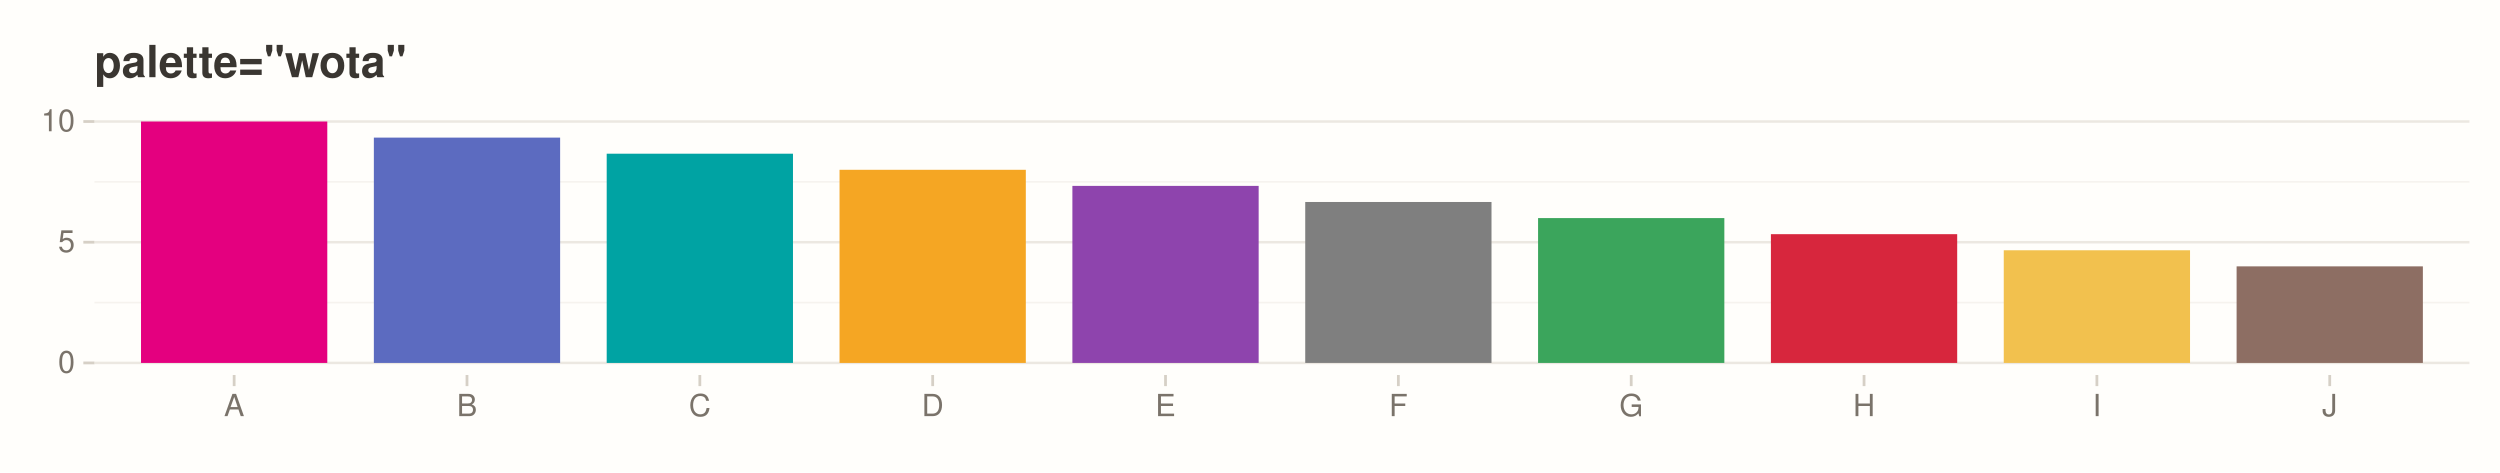
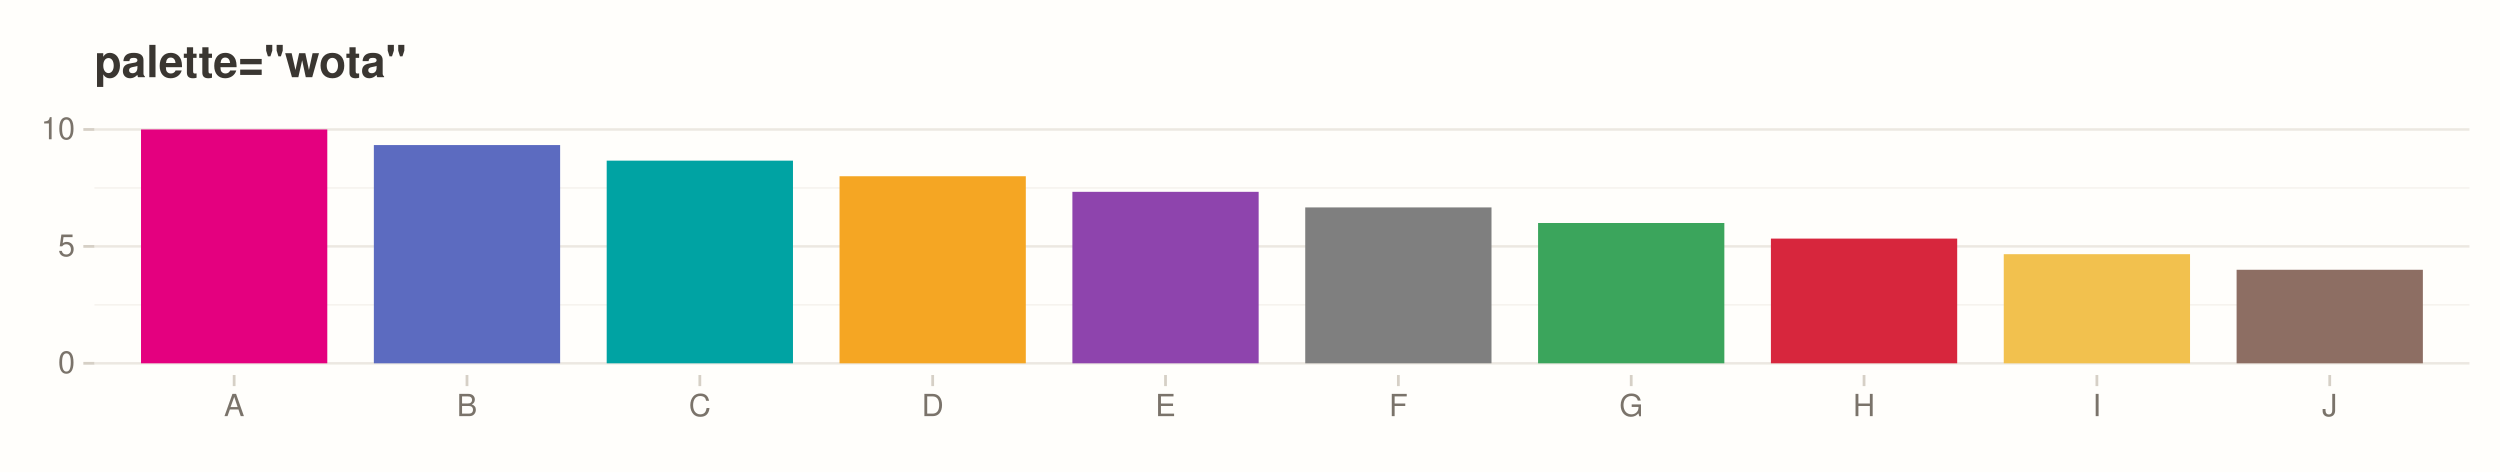
<svg xmlns="http://www.w3.org/2000/svg" width="900" height="170" viewBox="0 0 900 170" font-family="Helvetica, Arial, 'Liberation Sans', sans-serif" font-size="12" style="color:#3A3631">
  <rect width="900" height="170" fill="#FFFEFB" />
  <text x="34" y="27.8" font-size="16" font-weight="bold" fill="#3A3631" text-anchor="start">palette="wota"</text>
  <g class="pt-panels">
-     <g class="pt-panel" data-panel="0" transform="translate(11,39.4)" fill="currentColor" text-anchor="middle">
+     <g class="pt-panel" data-panel="0" transform="translate(11,42.4)" fill="currentColor" text-anchor="middle">
      <g aria-label="y-grid" aria-hidden="true" stroke="#F6F3EE" stroke-width="0.6">
-         <line x1="23" x2="878" y1="69.527" y2="69.527" />
-         <line x1="23" x2="878" y1="26.073" y2="26.073" />
+         <line x1="23" x2="878" y1="67.345" y2="67.345" />
+         <line x1="23" x2="878" y1="25.255" y2="25.255" />
      </g>
      <g aria-label="y-grid" aria-hidden="true" stroke="#ECE8E1" stroke-width="0.9">
-         <line x1="23" x2="878" y1="91.255" y2="91.255" />
-         <line x1="23" x2="878" y1="47.8" y2="47.8" />
-         <line x1="23" x2="878" y1="4.345" y2="4.345" />
+         <line x1="23" x2="878" y1="88.391" y2="88.391" />
+         <line x1="23" x2="878" y1="46.3" y2="46.3" />
+         <line x1="23" x2="878" y1="4.209" y2="4.209" />
      </g>
      <clipPath id="plot-clip-80">
-         <rect x="23" y="0" width="855" height="95.6" />
+         <rect x="23" y="0" width="855" height="92.6" />
      </clipPath>
      <g aria-label="bar" clip-path="url(#plot-clip-80)">
        <g>
-           <rect x="39.765" width="67.059" y="4.345" height="86.909" fill="#E4007F" />
-           <rect x="123.588" width="67.059" y="10.139" height="81.115" fill="#5C6BC0" />
-           <rect x="207.412" width="67.059" y="15.933" height="75.321" fill="#00A3A3" />
-           <rect x="291.235" width="67.059" y="21.727" height="69.527" fill="#F5A623" />
-           <rect x="375.059" width="67.059" y="27.521" height="63.733" fill="#8E44AD" />
-           <rect x="458.882" width="67.059" y="33.315" height="57.939" fill="#7F7F7F" />
-           <rect x="542.706" width="67.059" y="39.109" height="52.145" fill="#3BA55C" />
-           <rect x="626.529" width="67.059" y="44.903" height="46.351" fill="#D7263D" />
-           <rect x="710.353" width="67.059" y="50.697" height="40.558" fill="#F2C14E" />
-           <rect x="794.176" width="67.059" y="56.491" height="34.764" fill="#8D6E63" />
+           <rect x="39.765" width="67.059" y="4.209" height="84.182" fill="#E4007F" />
+           <rect x="123.588" width="67.059" y="9.821" height="78.57" fill="#5C6BC0" />
+           <rect x="207.412" width="67.059" y="15.433" height="72.958" fill="#00A3A3" />
+           <rect x="291.235" width="67.059" y="21.045" height="67.345" fill="#F5A623" />
+           <rect x="375.059" width="67.059" y="26.658" height="61.733" fill="#8E44AD" />
+           <rect x="458.882" width="67.059" y="32.27" height="56.121" fill="#7F7F7F" />
+           <rect x="542.706" width="67.059" y="37.882" height="50.509" fill="#3BA55C" />
+           <rect x="626.529" width="67.059" y="43.494" height="44.897" fill="#D7263D" />
+           <rect x="710.353" width="67.059" y="49.106" height="39.285" fill="#F2C14E" />
+           <rect x="794.176" width="67.059" y="54.718" height="33.673" fill="#8D6E63" />
        </g>
      </g>
      <g aria-label="x-axis tick" aria-hidden="true" fill="none" stroke="#D6D0C6" transform="translate(33.52941,0)">
-         <path transform="translate(39.76471,95.6)" d="M0,0L0,4" />
-         <path transform="translate(123.5882,95.6)" d="M0,0L0,4" />
-         <path transform="translate(207.4118,95.6)" d="M0,0L0,4" />
-         <path transform="translate(291.2353,95.6)" d="M0,0L0,4" />
-         <path transform="translate(375.0588,95.6)" d="M0,0L0,4" />
-         <path transform="translate(458.8824,95.6)" d="M0,0L0,4" />
-         <path transform="translate(542.7059,95.6)" d="M0,0L0,4" />
-         <path transform="translate(626.5294,95.6)" d="M0,0L0,4" />
-         <path transform="translate(710.3529,95.6)" d="M0,0L0,4" />
-         <path transform="translate(794.1765,95.6)" d="M0,0L0,4" />
+         <path transform="translate(39.76471,92.6)" d="M0,0L0,4" />
+         <path transform="translate(123.5882,92.6)" d="M0,0L0,4" />
+         <path transform="translate(207.4118,92.6)" d="M0,0L0,4" />
+         <path transform="translate(291.2353,92.6)" d="M0,0L0,4" />
+         <path transform="translate(375.0588,92.6)" d="M0,0L0,4" />
+         <path transform="translate(458.8824,92.6)" d="M0,0L0,4" />
+         <path transform="translate(542.7059,92.6)" d="M0,0L0,4" />
+         <path transform="translate(626.5294,92.6)" d="M0,0L0,4" />
+         <path transform="translate(710.3529,92.6)" d="M0,0L0,4" />
+         <path transform="translate(794.1765,92.6)" d="M0,0L0,4" />
      </g>
      <g aria-label="x-axis tick label" fill="#7A736A" font-size="11" transform="translate(33.52941,7)">
-         <text y="0.71em" transform="translate(39.76471,95.6)">A</text>
-         <text y="0.71em" transform="translate(123.5882,95.6)">B</text>
-         <text y="0.71em" transform="translate(207.4118,95.6)">C</text>
-         <text y="0.71em" transform="translate(291.2353,95.6)">D</text>
-         <text y="0.71em" transform="translate(375.0588,95.6)">E</text>
-         <text y="0.71em" transform="translate(458.8824,95.6)">F</text>
-         <text y="0.71em" transform="translate(542.7059,95.6)">G</text>
-         <text y="0.71em" transform="translate(626.5294,95.6)">H</text>
-         <text y="0.71em" transform="translate(710.3529,95.6)">I</text>
-         <text y="0.71em" transform="translate(794.1765,95.6)">J</text>
+         <text y="0.71em" transform="translate(39.76471,92.6)">A</text>
+         <text y="0.71em" transform="translate(123.5882,92.6)">B</text>
+         <text y="0.71em" transform="translate(207.4118,92.6)">C</text>
+         <text y="0.71em" transform="translate(291.2353,92.6)">D</text>
+         <text y="0.71em" transform="translate(375.0588,92.6)">E</text>
+         <text y="0.71em" transform="translate(458.8824,92.6)">F</text>
+         <text y="0.71em" transform="translate(542.7059,92.6)">G</text>
+         <text y="0.71em" transform="translate(626.5294,92.6)">H</text>
+         <text y="0.71em" transform="translate(710.3529,92.6)">I</text>
+         <text y="0.71em" transform="translate(794.1765,92.6)">J</text>
      </g>
      <g aria-label="y-axis tick" aria-hidden="true" fill="none" stroke="#D6D0C6">
-         <path transform="translate(23,91.25455)" d="M0,0L-4,0" />
-         <path transform="translate(23,47.8)" d="M0,0L-4,0" />
-         <path transform="translate(23,4.345455)" d="M0,0L-4,0" />
+         <path transform="translate(23,88.39091)" d="M0,0L-4,0" />
+         <path transform="translate(23,46.3)" d="M0,0L-4,0" />
+         <path transform="translate(23,4.209091)" d="M0,0L-4,0" />
      </g>
      <g aria-label="y-axis tick label" fill="#7A736A" text-anchor="end" font-size="11" font-variant="tabular-nums" transform="translate(-7,0)">
-         <text y="0.32em" transform="translate(23,91.25455)">0</text>
-         <text y="0.32em" transform="translate(23,47.8)">5</text>
-         <text y="0.32em" transform="translate(23,4.345455)">10</text>
+         <text y="0.32em" transform="translate(23,88.39091)">0</text>
+         <text y="0.32em" transform="translate(23,46.3)">5</text>
+         <text y="0.32em" transform="translate(23,4.209091)">10</text>
      </g>
    </g>
  </g>
</svg>
